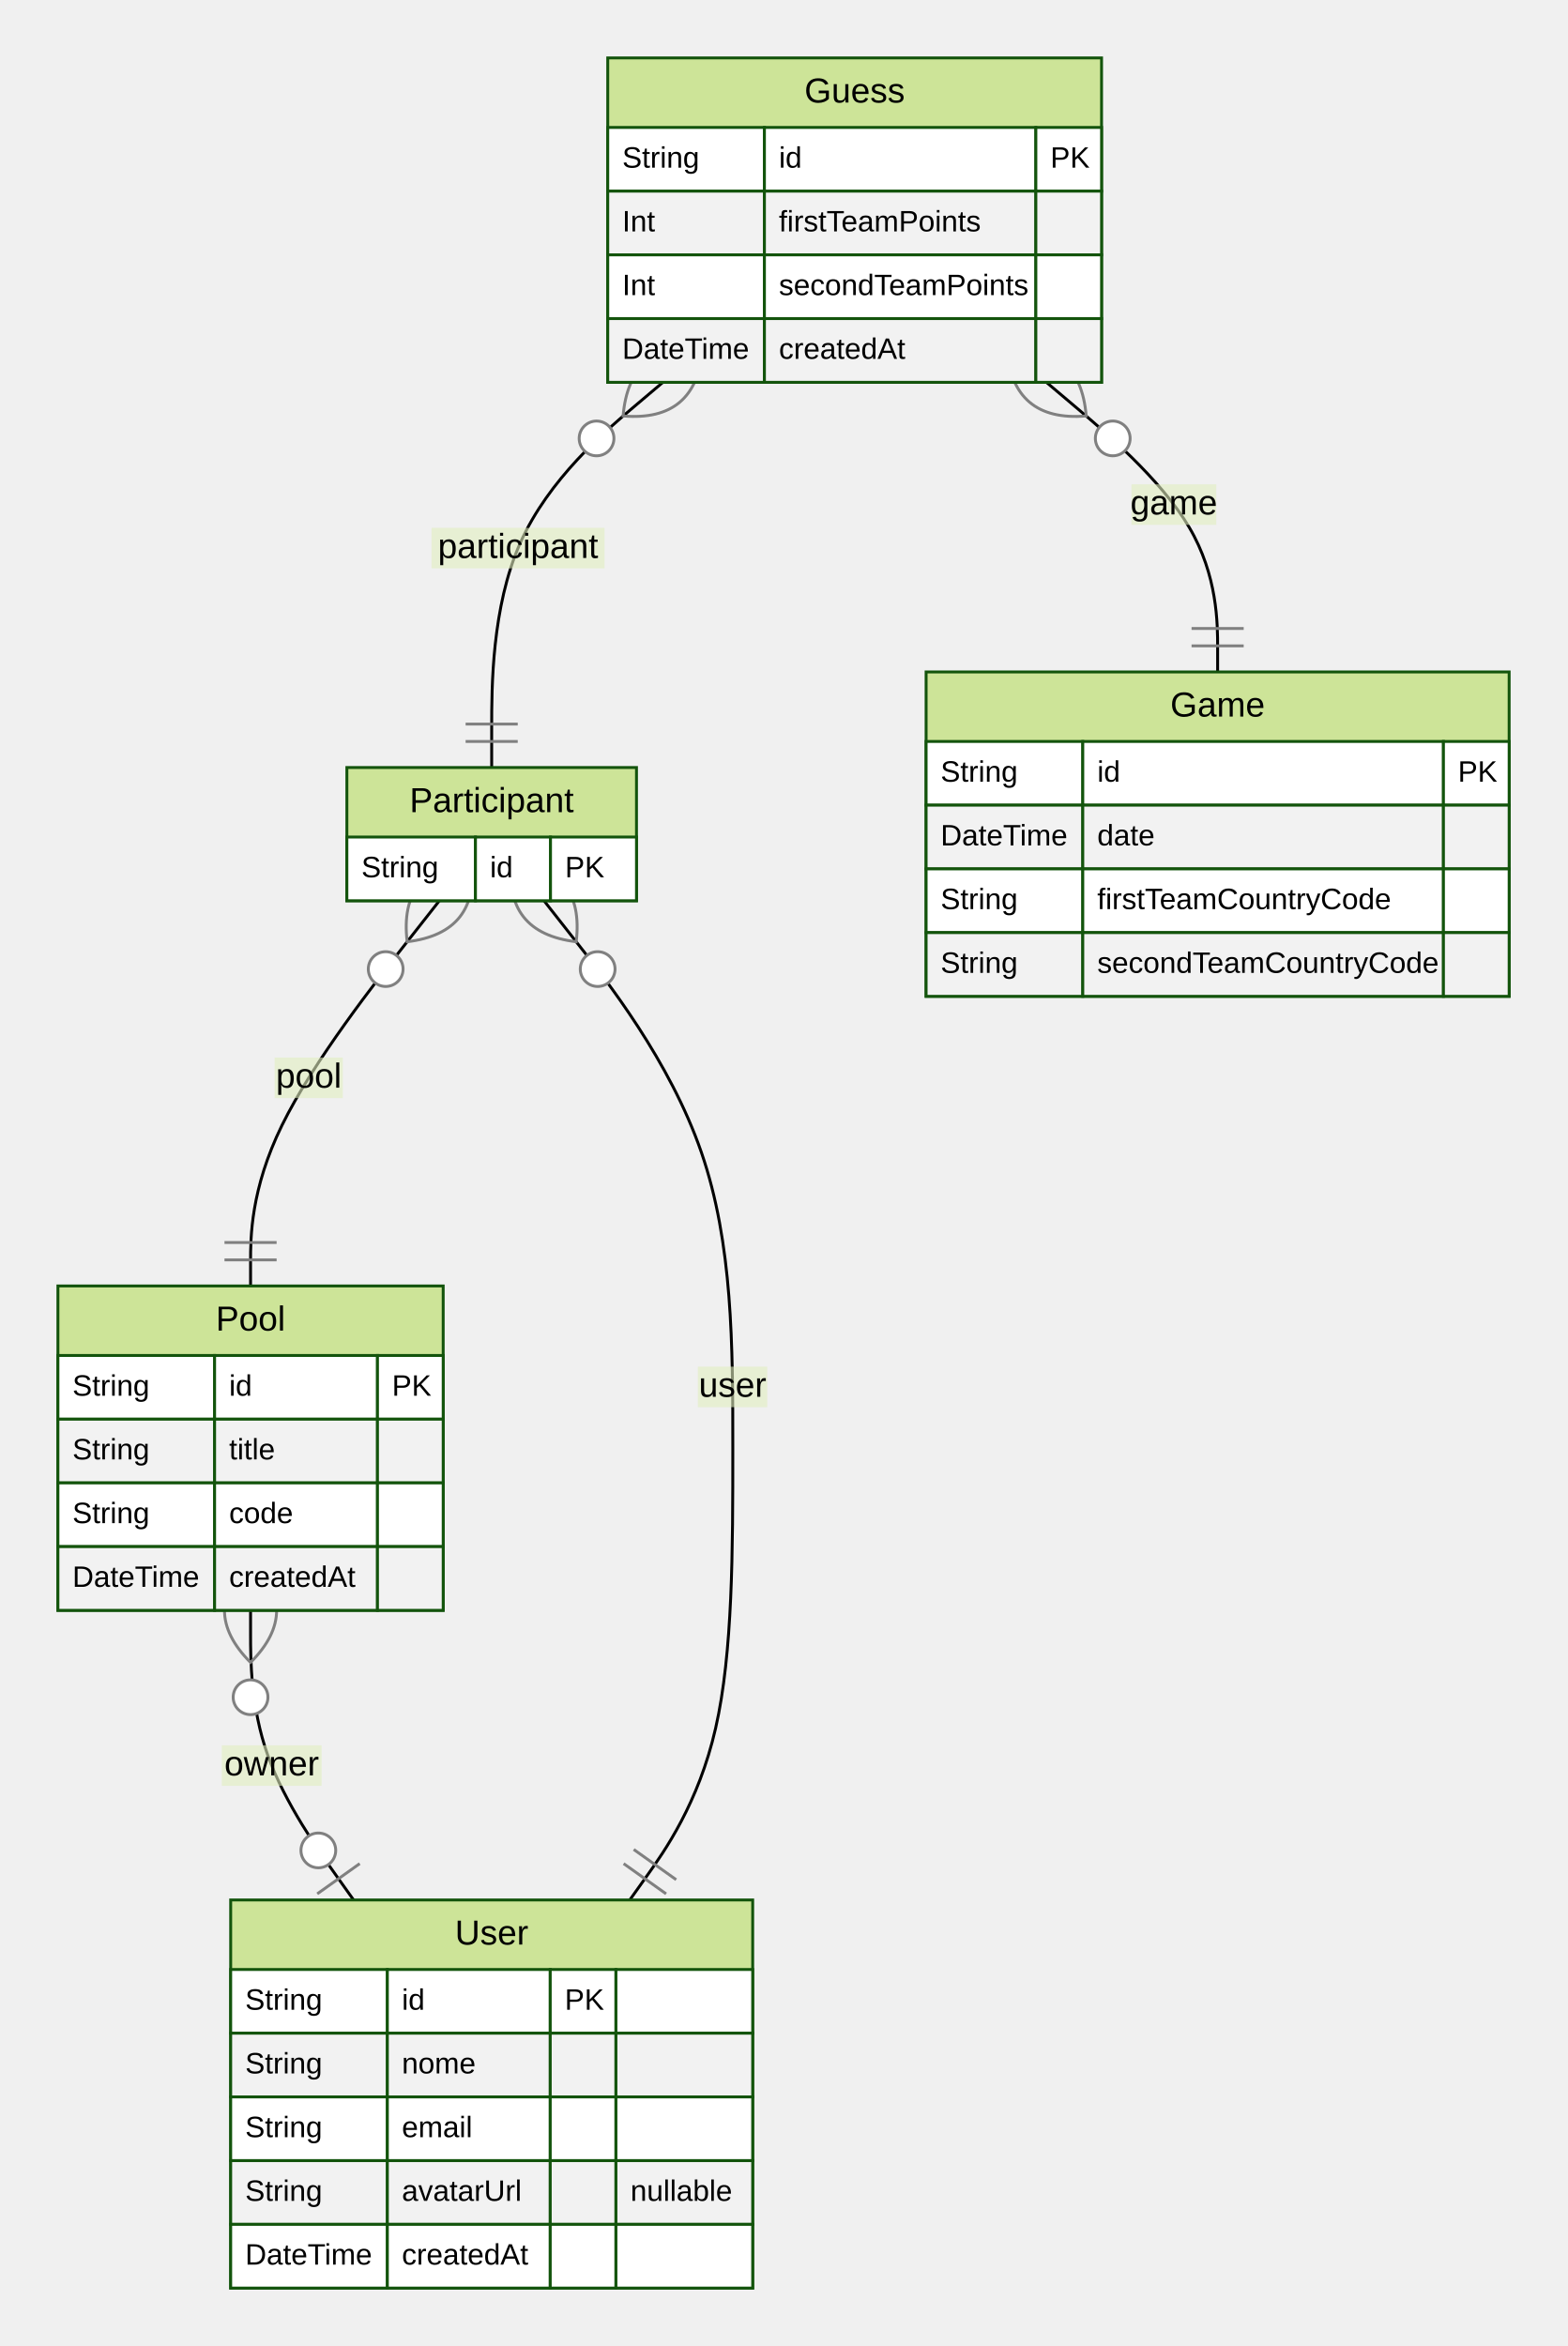
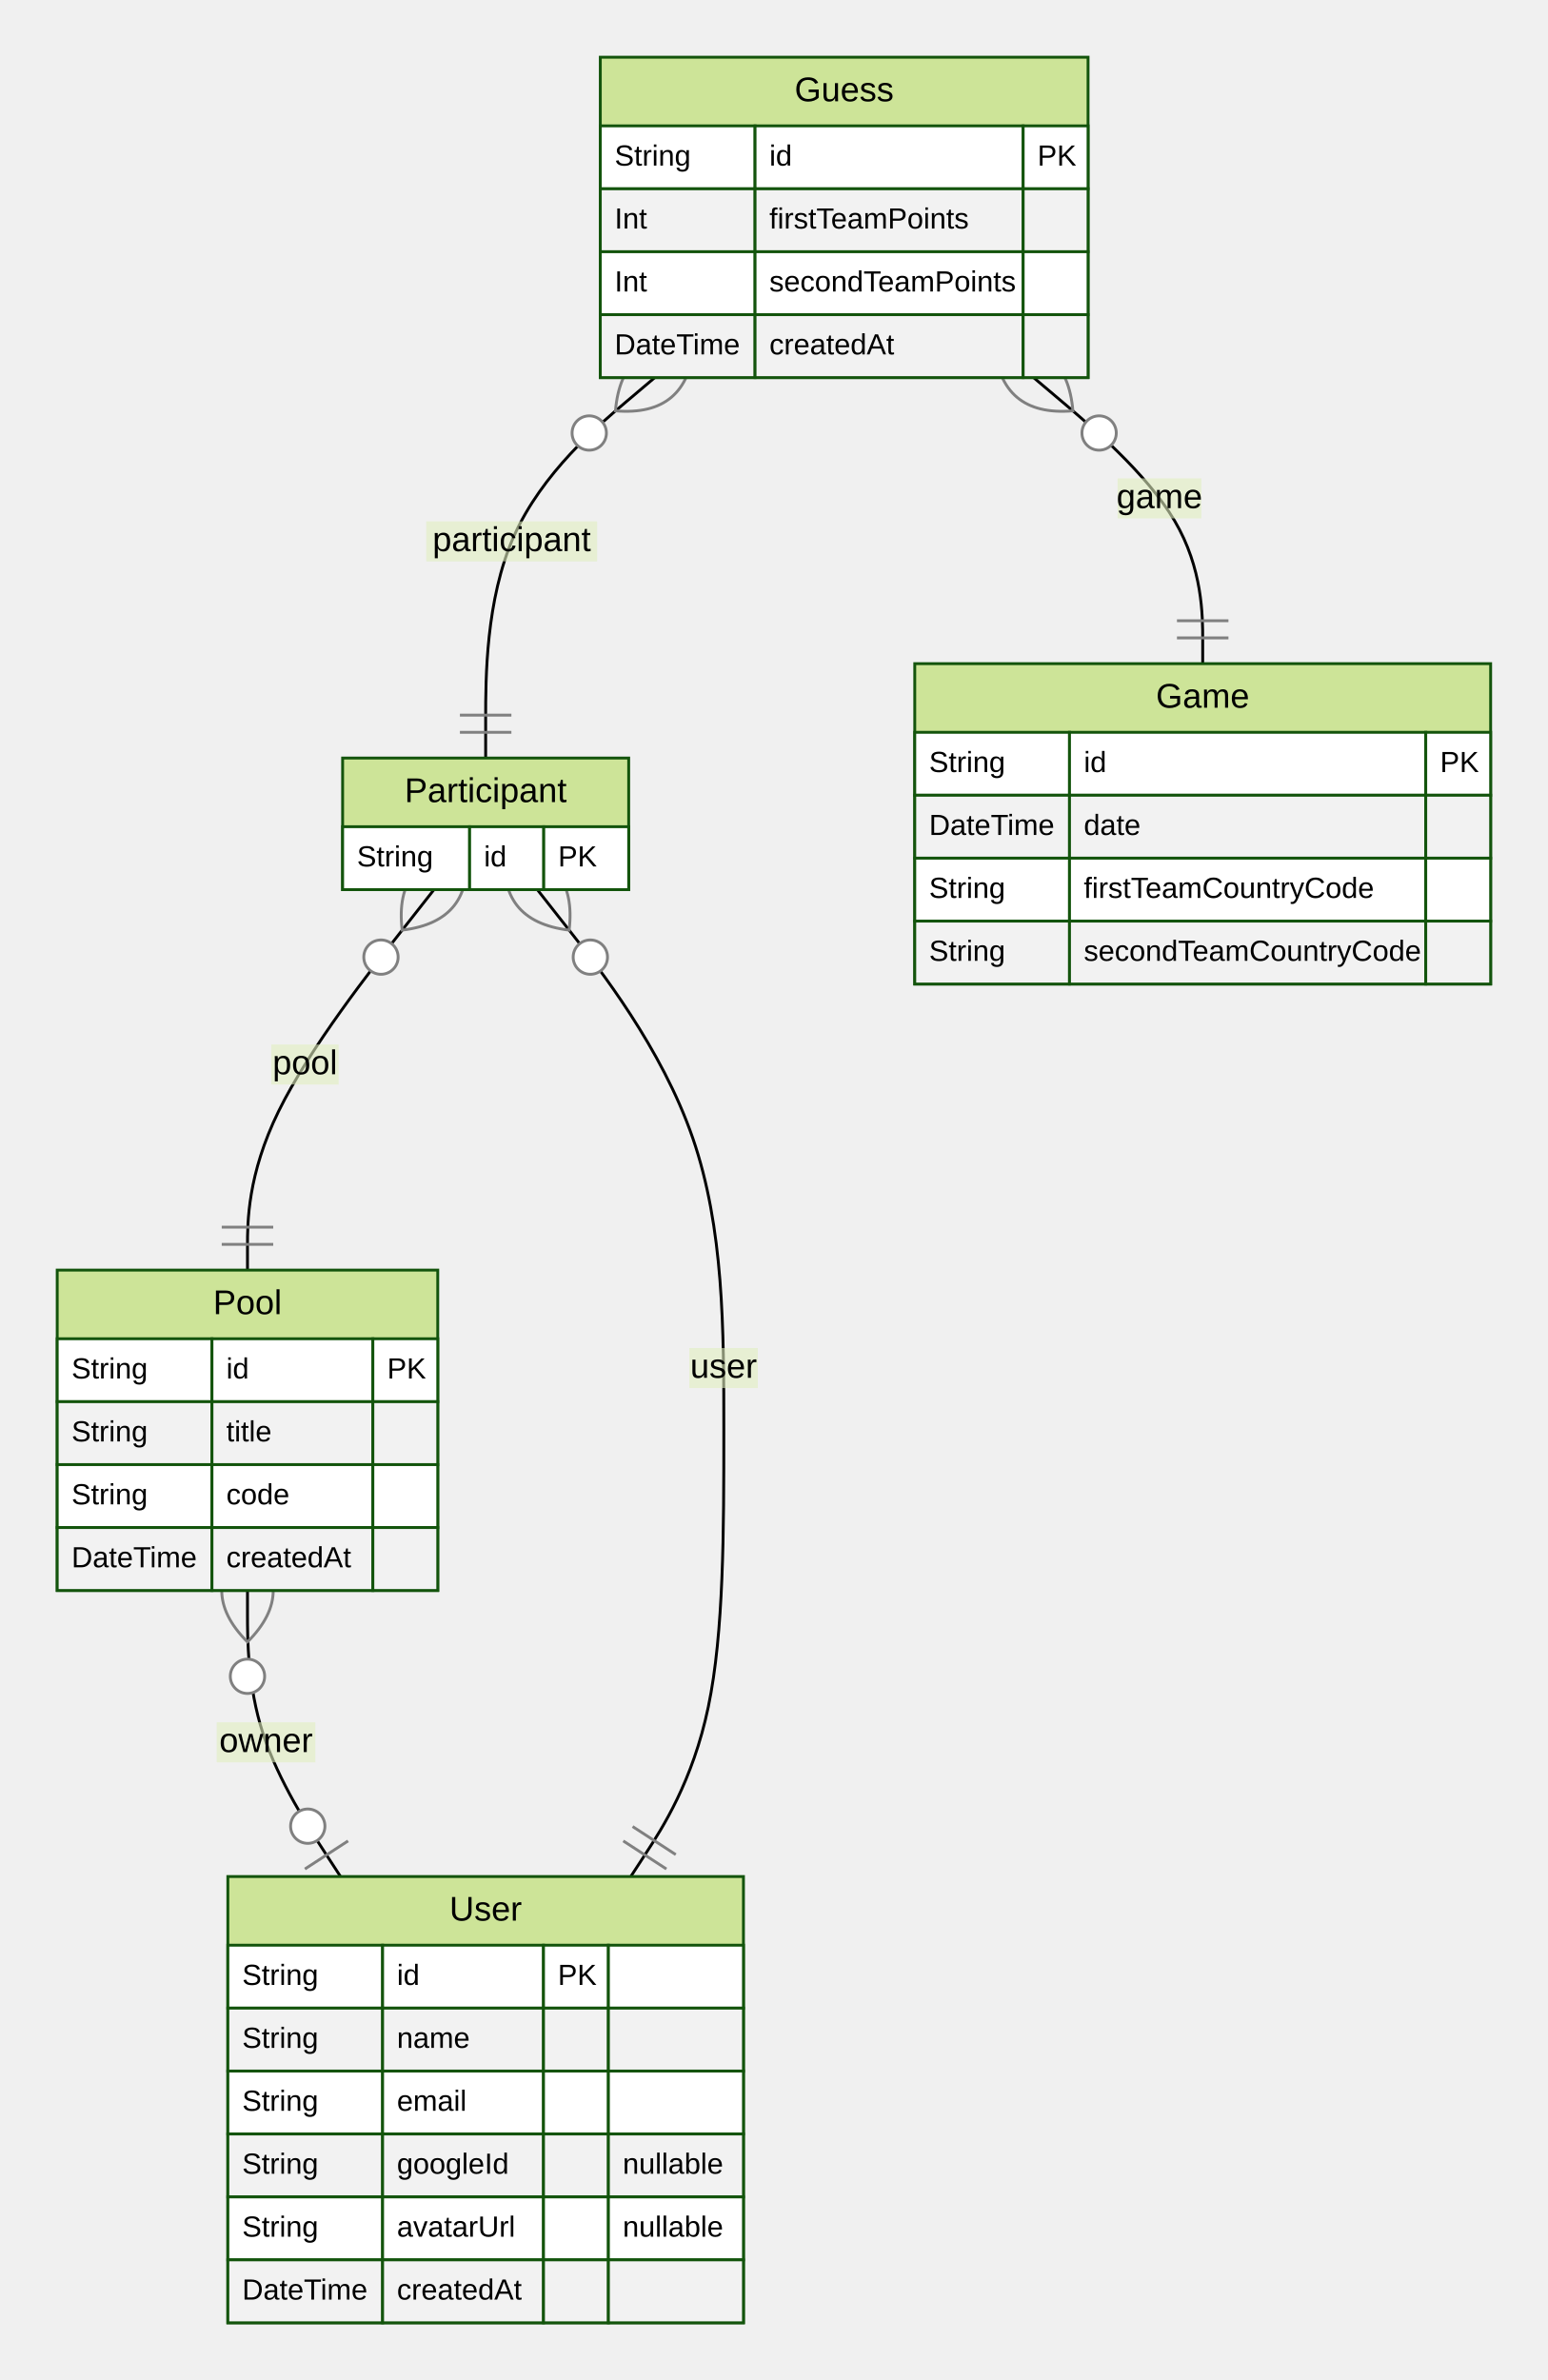
- <svg xmlns="http://www.w3.org/2000/svg" aria-labelledby="chart-title-mermaid-0 chart-desc-mermaid-0" role="img" viewBox="0 0 541.082 810" style="max-width: 541.082px; background-color: white;" width="100%" id="mermaid-0">
+ <svg xmlns="http://www.w3.org/2000/svg" aria-labelledby="chart-title-mermaid-0 chart-desc-mermaid-0" role="img" viewBox="0 0 541.082 832" style="max-width: 541.082px; background-color: white;" width="100%" id="mermaid-0">
  <style>#mermaid-0 {font-family:"trebuchet ms",verdana,arial,sans-serif;font-size:16px;fill:#000000;}#mermaid-0 .error-icon{fill:#552222;}#mermaid-0 .error-text{fill:#552222;stroke:#552222;}#mermaid-0 .edge-thickness-normal{stroke-width:2px;}#mermaid-0 .edge-thickness-thick{stroke-width:3.5px;}#mermaid-0 .edge-pattern-solid{stroke-dasharray:0;}#mermaid-0 .edge-pattern-dashed{stroke-dasharray:3;}#mermaid-0 .edge-pattern-dotted{stroke-dasharray:2;}#mermaid-0 .marker{fill:#000000;stroke:#000000;}#mermaid-0 .marker.cross{stroke:#000000;}#mermaid-0 svg{font-family:"trebuchet ms",verdana,arial,sans-serif;font-size:16px;}#mermaid-0 .entityBox{fill:#cde498;stroke:#13540c;}#mermaid-0 .attributeBoxOdd{fill:#ffffff;stroke:#13540c;}#mermaid-0 .attributeBoxEven{fill:#f2f2f2;stroke:#13540c;}#mermaid-0 .relationshipLabelBox{fill:hsl(78.158, 58.462%, 84.51%);opacity:0.7;background-color:hsl(78.158, 58.462%, 84.51%);}#mermaid-0 .relationshipLabelBox rect{opacity:0.5;}#mermaid-0 .relationshipLine{stroke:#000000;}#mermaid-0 :root{--mermaid-font-family:"trebuchet ms",verdana,arial,sans-serif;}</style>
  <g />
  <defs>
    <marker orient="auto" markerHeight="18" markerWidth="18" refY="9" refX="0" id="ONLY_ONE_START">
      <path d="M9,0 L9,18 M15,0 L15,18" fill="none" stroke="gray" />
    </marker>
  </defs>
  <defs>
    <marker orient="auto" markerHeight="18" markerWidth="18" refY="9" refX="18" id="ONLY_ONE_END">
      <path d="M3,0 L3,18 M9,0 L9,18" fill="none" stroke="gray" />
    </marker>
  </defs>
  <defs>
    <marker orient="auto" markerHeight="18" markerWidth="30" refY="9" refX="0" id="ZERO_OR_ONE_START">
      <circle r="6" cy="9" cx="21" fill="white" stroke="gray" />
      <path d="M9,0 L9,18" fill="none" stroke="gray" />
    </marker>
  </defs>
  <defs>
    <marker orient="auto" markerHeight="18" markerWidth="30" refY="9" refX="30" id="ZERO_OR_ONE_END">
      <circle r="6" cy="9" cx="9" fill="white" stroke="gray" />
      <path d="M21,0 L21,18" fill="none" stroke="gray" />
    </marker>
  </defs>
  <defs>
    <marker orient="auto" markerHeight="36" markerWidth="45" refY="18" refX="18" id="ONE_OR_MORE_START">
      <path d="M0,18 Q 18,0 36,18 Q 18,36 0,18 M42,9 L42,27" fill="none" stroke="gray" />
    </marker>
  </defs>
  <defs>
    <marker orient="auto" markerHeight="36" markerWidth="45" refY="18" refX="27" id="ONE_OR_MORE_END">
      <path d="M3,9 L3,27 M9,18 Q27,0 45,18 Q27,36 9,18" fill="none" stroke="gray" />
    </marker>
  </defs>
  <defs>
    <marker orient="auto" markerHeight="36" markerWidth="57" refY="18" refX="18" id="ZERO_OR_MORE_START">
      <circle r="6" cy="18" cx="48" fill="white" stroke="gray" />
      <path d="M0,18 Q18,0 36,18 Q18,36 0,18" fill="none" stroke="gray" />
    </marker>
  </defs>
  <defs>
    <marker orient="auto" markerHeight="36" markerWidth="57" refY="18" refX="39" id="ZERO_OR_MORE_END">
      <circle r="6" cy="18" cx="9" fill="white" stroke="gray" />
      <path d="M21,18 Q39,0 57,18 Q39,36 21,18" fill="none" stroke="gray" />
    </marker>
  </defs>
-   <path marker-start="url(#ZERO_OR_MORE_START)" marker-end="url(#ZERO_OR_ONE_END)" fill="none" stroke="gray" d="M86.513,556L86.513,564.333C86.513,572.667,86.513,589.333,92.443,606C98.373,622.667,110.233,639.333,116.163,647.667L122.093,656" class="er relationshipLine" />
-   <path marker-start="url(#ZERO_OR_MORE_START)" marker-end="url(#ONLY_ONE_END)" fill="none" stroke="gray" d="M187.835,311L198.7,324.833C209.565,338.667,231.296,366.333,242.161,397.833C253.026,429.333,253.026,464.667,253.026,500C253.026,535.333,253.026,570.667,247.096,596.667C241.167,622.667,229.307,639.333,223.377,647.667L217.447,656" class="er relationshipLine" />
+   <path marker-start="url(#ZERO_OR_MORE_START)" marker-end="url(#ZERO_OR_ONE_END)" fill="none" stroke="gray" d="M86.513,556L86.513,564.333C86.513,572.667,86.513,589.333,91.934,606C97.354,622.667,108.195,639.333,113.615,647.667L119.035,656" class="er relationshipLine" />
+   <path marker-start="url(#ZERO_OR_MORE_START)" marker-end="url(#ONLY_ONE_END)" fill="none" stroke="gray" d="M187.835,311L198.7,324.833C209.565,338.667,231.296,366.333,242.161,397.833C253.026,429.333,253.026,464.667,253.026,500C253.026,535.333,253.026,570.667,247.606,596.667C242.186,622.667,231.345,639.333,225.925,647.667L220.504,656" class="er relationshipLine" />
  <path marker-start="url(#ZERO_OR_MORE_START)" marker-end="url(#ONLY_ONE_END)" fill="none" stroke="gray" d="M151.705,311L140.839,324.833C129.974,338.667,108.244,366.333,97.378,388.5C86.513,410.667,86.513,427.333,86.513,435.667L86.513,444" class="er relationshipLine" />
  <path marker-start="url(#ZERO_OR_MORE_START)" marker-end="url(#ONLY_ONE_END)" fill="none" stroke="gray" d="M228.887,132L219.034,140.333C209.181,148.667,189.476,165.333,179.623,187.5C169.77,209.667,169.77,237.333,169.77,251.167L169.77,265" class="er relationshipLine" />
  <path marker-start="url(#ZERO_OR_MORE_START)" marker-end="url(#ONLY_ONE_END)" fill="none" stroke="gray" d="M361.309,132L371.162,140.333C381.015,148.667,400.72,165.333,410.573,182C420.426,198.667,420.426,215.333,420.426,223.667L420.426,232" class="er relationshipLine" />
  <g transform="translate(20,444 )" id="Pool">
    <rect height="112" width="133.026" y="0" x="0" stroke="gray" fill-opacity="100%" fill="honeydew" class="er entityBox" />
    <text transform="translate(66.51321,12)" style="font-family: &quot;trebuchet ms&quot;, verdana, arial, sans-serif;; font-size: 12px" text-anchor="middle" dominant-baseline="middle" y="0" x="0" id="entity-Pool" class="er entityLabel">Pool</text>
    <rect height="22" width="54.096" y="24" x="0" stroke="gray" fill-opacity="100%" fill="honeydew" class="er attributeBoxOdd" />
    <text transform="translate(5,35)" style="font-family: &quot;trebuchet ms&quot;, verdana, arial, sans-serif;; font-size: 10.2px" text-anchor="left" dominant-baseline="middle" y="0" x="0" id="entity-Pool-attr-1-type" class="er entityLabel">String</text>
    <rect height="22" width="56.243" y="24" x="54.096" stroke="gray" fill-opacity="100%" fill="honeydew" class="er attributeBoxOdd" />
    <text transform="translate(59.09555,35)" style="font-family: &quot;trebuchet ms&quot;, verdana, arial, sans-serif;; font-size: 10.2px" text-anchor="left" dominant-baseline="middle" y="0" x="0" id="entity-Pool-attr-1-name" class="er entityLabel">id</text>
    <rect height="22" width="22.688" y="24" x="110.339" stroke="gray" fill-opacity="100%" fill="honeydew" class="er attributeBoxOdd" />
    <text transform="translate(115.3387,35)" style="font-family: &quot;trebuchet ms&quot;, verdana, arial, sans-serif;; font-size: 10.2px" text-anchor="left" dominant-baseline="middle" y="0" x="0" id="entity-Pool-attr-1-key" class="er entityLabel">PK</text>
    <rect height="22" width="54.096" y="46" x="0" stroke="gray" fill-opacity="100%" fill="honeydew" class="er attributeBoxEven" />
    <text transform="translate(5,57)" style="font-family: &quot;trebuchet ms&quot;, verdana, arial, sans-serif;; font-size: 10.2px" text-anchor="left" dominant-baseline="middle" y="0" x="0" id="entity-Pool-attr-2-type" class="er entityLabel">String</text>
    <rect height="22" width="56.243" y="46" x="54.096" stroke="gray" fill-opacity="100%" fill="honeydew" class="er attributeBoxEven" />
    <text transform="translate(59.09555,57)" style="font-family: &quot;trebuchet ms&quot;, verdana, arial, sans-serif;; font-size: 10.2px" text-anchor="left" dominant-baseline="middle" y="0" x="0" id="entity-Pool-attr-2-name" class="er entityLabel">title</text>
    <rect height="22" width="22.688" y="46" x="110.339" stroke="gray" fill-opacity="100%" fill="honeydew" class="er attributeBoxEven" />
    <text transform="translate(115.3387,57)" style="font-family: &quot;trebuchet ms&quot;, verdana, arial, sans-serif;; font-size: 10.2px" text-anchor="left" dominant-baseline="middle" y="0" x="0" id="entity-Pool-attr-2-key" class="er entityLabel" />
    <rect height="22" width="54.096" y="68" x="0" stroke="gray" fill-opacity="100%" fill="honeydew" class="er attributeBoxOdd" />
    <text transform="translate(5,79)" style="font-family: &quot;trebuchet ms&quot;, verdana, arial, sans-serif;; font-size: 10.2px" text-anchor="left" dominant-baseline="middle" y="0" x="0" id="entity-Pool-attr-3-type" class="er entityLabel">String</text>
    <rect height="22" width="56.243" y="68" x="54.096" stroke="gray" fill-opacity="100%" fill="honeydew" class="er attributeBoxOdd" />
    <text transform="translate(59.09555,79)" style="font-family: &quot;trebuchet ms&quot;, verdana, arial, sans-serif;; font-size: 10.2px" text-anchor="left" dominant-baseline="middle" y="0" x="0" id="entity-Pool-attr-3-name" class="er entityLabel">code</text>
    <rect height="22" width="22.688" y="68" x="110.339" stroke="gray" fill-opacity="100%" fill="honeydew" class="er attributeBoxOdd" />
    <text transform="translate(115.3387,79)" style="font-family: &quot;trebuchet ms&quot;, verdana, arial, sans-serif;; font-size: 10.2px" text-anchor="left" dominant-baseline="middle" y="0" x="0" id="entity-Pool-attr-3-key" class="er entityLabel" />
    <rect height="22" width="54.096" y="90" x="0" stroke="gray" fill-opacity="100%" fill="honeydew" class="er attributeBoxEven" />
    <text transform="translate(5,101)" style="font-family: &quot;trebuchet ms&quot;, verdana, arial, sans-serif;; font-size: 10.2px" text-anchor="left" dominant-baseline="middle" y="0" x="0" id="entity-Pool-attr-4-type" class="er entityLabel">DateTime</text>
    <rect height="22" width="56.243" y="90" x="54.096" stroke="gray" fill-opacity="100%" fill="honeydew" class="er attributeBoxEven" />
    <text transform="translate(59.09555,101)" style="font-family: &quot;trebuchet ms&quot;, verdana, arial, sans-serif;; font-size: 10.2px" text-anchor="left" dominant-baseline="middle" y="0" x="0" id="entity-Pool-attr-4-name" class="er entityLabel">createdAt</text>
    <rect height="22" width="22.688" y="90" x="110.339" stroke="gray" fill-opacity="100%" fill="honeydew" class="er attributeBoxEven" />
    <text transform="translate(115.3387,101)" style="font-family: &quot;trebuchet ms&quot;, verdana, arial, sans-serif;; font-size: 10.2px" text-anchor="left" dominant-baseline="middle" y="0" x="0" id="entity-Pool-attr-4-key" class="er entityLabel" />
  </g>
  <g transform="translate(119.7698,265 )" id="Participant">
    <rect height="46" width="100" y="0" x="0" stroke="gray" fill-opacity="100%" fill="honeydew" class="er entityBox" />
    <text transform="translate(50,12)" style="font-family: &quot;trebuchet ms&quot;, verdana, arial, sans-serif;; font-size: 12px" text-anchor="middle" dominant-baseline="middle" y="0" x="0" id="entity-Participant" class="er entityLabel">Participant</text>
    <rect height="22" width="44.399" y="24" x="0" stroke="gray" fill-opacity="100%" fill="honeydew" class="er attributeBoxOdd" />
    <text transform="translate(5,35)" style="font-family: &quot;trebuchet ms&quot;, verdana, arial, sans-serif;; font-size: 10.2px" text-anchor="left" dominant-baseline="middle" y="0" x="0" id="entity-Participant-attr-1-type" class="er entityLabel">String</text>
    <rect height="22" width="25.911" y="24" x="44.399" stroke="gray" fill-opacity="100%" fill="honeydew" class="er attributeBoxOdd" />
    <text transform="translate(49.39862,35)" style="font-family: &quot;trebuchet ms&quot;, verdana, arial, sans-serif;; font-size: 10.2px" text-anchor="left" dominant-baseline="middle" y="0" x="0" id="entity-Participant-attr-1-name" class="er entityLabel">id</text>
    <rect height="22" width="29.69" y="24" x="70.31" stroke="gray" fill-opacity="100%" fill="honeydew" class="er attributeBoxOdd" />
    <text transform="translate(75.30976,35)" style="font-family: &quot;trebuchet ms&quot;, verdana, arial, sans-serif;; font-size: 10.2px" text-anchor="left" dominant-baseline="middle" y="0" x="0" id="entity-Participant-attr-1-key" class="er entityLabel">PK</text>
  </g>
  <g transform="translate(79.65034,656 )" id="User">
-     <rect height="134" width="180.239" y="0" x="0" stroke="gray" fill-opacity="100%" fill="honeydew" class="er entityBox" />
+     <rect height="156" width="180.239" y="0" x="0" stroke="gray" fill-opacity="100%" fill="honeydew" class="er entityBox" />
    <text transform="translate(90.11948,12)" style="font-family: &quot;trebuchet ms&quot;, verdana, arial, sans-serif;; font-size: 12px" text-anchor="middle" dominant-baseline="middle" y="0" x="0" id="entity-User" class="er entityLabel">User</text>
    <rect height="22" width="54.096" y="24" x="0" stroke="gray" fill-opacity="100%" fill="honeydew" class="er attributeBoxOdd" />
    <text transform="translate(5,35)" style="font-family: &quot;trebuchet ms&quot;, verdana, arial, sans-serif;; font-size: 10.2px" text-anchor="left" dominant-baseline="middle" y="0" x="0" id="entity-User-attr-1-type" class="er entityLabel">String</text>
    <rect height="22" width="56.243" y="24" x="54.096" stroke="gray" fill-opacity="100%" fill="honeydew" class="er attributeBoxOdd" />
    <text transform="translate(59.09555,35)" style="font-family: &quot;trebuchet ms&quot;, verdana, arial, sans-serif;; font-size: 10.2px" text-anchor="left" dominant-baseline="middle" y="0" x="0" id="entity-User-attr-1-name" class="er entityLabel">id</text>
    <rect height="22" width="22.688" y="24" x="110.339" stroke="gray" fill-opacity="100%" fill="honeydew" class="er attributeBoxOdd" />
    <text transform="translate(115.3387,35)" style="font-family: &quot;trebuchet ms&quot;, verdana, arial, sans-serif;; font-size: 10.2px" text-anchor="left" dominant-baseline="middle" y="0" x="0" id="entity-User-attr-1-key" class="er entityLabel">PK</text>
    <rect height="22" width="47.213" y="24" x="133.026" stroke="gray" fill-opacity="100%" fill="honeydew" class="er attributeBoxOdd" />
    <text transform="translate(138.0264,35)" style="font-family: &quot;trebuchet ms&quot;, verdana, arial, sans-serif;; font-size: 10.2px" text-anchor="left" dominant-baseline="middle" y="0" x="0" id="entity-User-attr-1-comment" class="er entityLabel" />
    <rect height="22" width="54.096" y="46" x="0" stroke="gray" fill-opacity="100%" fill="honeydew" class="er attributeBoxEven" />
    <text transform="translate(5,57)" style="font-family: &quot;trebuchet ms&quot;, verdana, arial, sans-serif;; font-size: 10.2px" text-anchor="left" dominant-baseline="middle" y="0" x="0" id="entity-User-attr-2-type" class="er entityLabel">String</text>
    <rect height="22" width="56.243" y="46" x="54.096" stroke="gray" fill-opacity="100%" fill="honeydew" class="er attributeBoxEven" />
-     <text transform="translate(59.09555,57)" style="font-family: &quot;trebuchet ms&quot;, verdana, arial, sans-serif;; font-size: 10.2px" text-anchor="left" dominant-baseline="middle" y="0" x="0" id="entity-User-attr-2-name" class="er entityLabel">nome</text>
+     <text transform="translate(59.09555,57)" style="font-family: &quot;trebuchet ms&quot;, verdana, arial, sans-serif;; font-size: 10.2px" text-anchor="left" dominant-baseline="middle" y="0" x="0" id="entity-User-attr-2-name" class="er entityLabel">name</text>
    <rect height="22" width="22.688" y="46" x="110.339" stroke="gray" fill-opacity="100%" fill="honeydew" class="er attributeBoxEven" />
    <text transform="translate(115.3387,57)" style="font-family: &quot;trebuchet ms&quot;, verdana, arial, sans-serif;; font-size: 10.2px" text-anchor="left" dominant-baseline="middle" y="0" x="0" id="entity-User-attr-2-key" class="er entityLabel" />
    <rect height="22" width="47.213" y="46" x="133.026" stroke="gray" fill-opacity="100%" fill="honeydew" class="er attributeBoxEven" />
    <text transform="translate(138.0264,57)" style="font-family: &quot;trebuchet ms&quot;, verdana, arial, sans-serif;; font-size: 10.2px" text-anchor="left" dominant-baseline="middle" y="0" x="0" id="entity-User-attr-2-comment" class="er entityLabel" />
    <rect height="22" width="54.096" y="68" x="0" stroke="gray" fill-opacity="100%" fill="honeydew" class="er attributeBoxOdd" />
    <text transform="translate(5,79)" style="font-family: &quot;trebuchet ms&quot;, verdana, arial, sans-serif;; font-size: 10.2px" text-anchor="left" dominant-baseline="middle" y="0" x="0" id="entity-User-attr-3-type" class="er entityLabel">String</text>
    <rect height="22" width="56.243" y="68" x="54.096" stroke="gray" fill-opacity="100%" fill="honeydew" class="er attributeBoxOdd" />
    <text transform="translate(59.09555,79)" style="font-family: &quot;trebuchet ms&quot;, verdana, arial, sans-serif;; font-size: 10.2px" text-anchor="left" dominant-baseline="middle" y="0" x="0" id="entity-User-attr-3-name" class="er entityLabel">email</text>
    <rect height="22" width="22.688" y="68" x="110.339" stroke="gray" fill-opacity="100%" fill="honeydew" class="er attributeBoxOdd" />
    <text transform="translate(115.3387,79)" style="font-family: &quot;trebuchet ms&quot;, verdana, arial, sans-serif;; font-size: 10.2px" text-anchor="left" dominant-baseline="middle" y="0" x="0" id="entity-User-attr-3-key" class="er entityLabel" />
    <rect height="22" width="47.213" y="68" x="133.026" stroke="gray" fill-opacity="100%" fill="honeydew" class="er attributeBoxOdd" />
    <text transform="translate(138.0264,79)" style="font-family: &quot;trebuchet ms&quot;, verdana, arial, sans-serif;; font-size: 10.2px" text-anchor="left" dominant-baseline="middle" y="0" x="0" id="entity-User-attr-3-comment" class="er entityLabel" />
    <rect height="22" width="54.096" y="90" x="0" stroke="gray" fill-opacity="100%" fill="honeydew" class="er attributeBoxEven" />
    <text transform="translate(5,101)" style="font-family: &quot;trebuchet ms&quot;, verdana, arial, sans-serif;; font-size: 10.2px" text-anchor="left" dominant-baseline="middle" y="0" x="0" id="entity-User-attr-4-type" class="er entityLabel">String</text>
    <rect height="22" width="56.243" y="90" x="54.096" stroke="gray" fill-opacity="100%" fill="honeydew" class="er attributeBoxEven" />
-     <text transform="translate(59.09555,101)" style="font-family: &quot;trebuchet ms&quot;, verdana, arial, sans-serif;; font-size: 10.2px" text-anchor="left" dominant-baseline="middle" y="0" x="0" id="entity-User-attr-4-name" class="er entityLabel">avatarUrl</text>
+     <text transform="translate(59.09555,101)" style="font-family: &quot;trebuchet ms&quot;, verdana, arial, sans-serif;; font-size: 10.2px" text-anchor="left" dominant-baseline="middle" y="0" x="0" id="entity-User-attr-4-name" class="er entityLabel">googleId</text>
    <rect height="22" width="22.688" y="90" x="110.339" stroke="gray" fill-opacity="100%" fill="honeydew" class="er attributeBoxEven" />
    <text transform="translate(115.3387,101)" style="font-family: &quot;trebuchet ms&quot;, verdana, arial, sans-serif;; font-size: 10.2px" text-anchor="left" dominant-baseline="middle" y="0" x="0" id="entity-User-attr-4-key" class="er entityLabel" />
    <rect height="22" width="47.213" y="90" x="133.026" stroke="gray" fill-opacity="100%" fill="honeydew" class="er attributeBoxEven" />
    <text transform="translate(138.0264,101)" style="font-family: &quot;trebuchet ms&quot;, verdana, arial, sans-serif;; font-size: 10.2px" text-anchor="left" dominant-baseline="middle" y="0" x="0" id="entity-User-attr-4-comment" class="er entityLabel">nullable</text>
    <rect height="22" width="54.096" y="112" x="0" stroke="gray" fill-opacity="100%" fill="honeydew" class="er attributeBoxOdd" />
-     <text transform="translate(5,123)" style="font-family: &quot;trebuchet ms&quot;, verdana, arial, sans-serif;; font-size: 10.2px" text-anchor="left" dominant-baseline="middle" y="0" x="0" id="entity-User-attr-5-type" class="er entityLabel">DateTime</text>
+     <text transform="translate(5,123)" style="font-family: &quot;trebuchet ms&quot;, verdana, arial, sans-serif;; font-size: 10.2px" text-anchor="left" dominant-baseline="middle" y="0" x="0" id="entity-User-attr-5-type" class="er entityLabel">String</text>
    <rect height="22" width="56.243" y="112" x="54.096" stroke="gray" fill-opacity="100%" fill="honeydew" class="er attributeBoxOdd" />
-     <text transform="translate(59.09555,123)" style="font-family: &quot;trebuchet ms&quot;, verdana, arial, sans-serif;; font-size: 10.2px" text-anchor="left" dominant-baseline="middle" y="0" x="0" id="entity-User-attr-5-name" class="er entityLabel">createdAt</text>
+     <text transform="translate(59.09555,123)" style="font-family: &quot;trebuchet ms&quot;, verdana, arial, sans-serif;; font-size: 10.2px" text-anchor="left" dominant-baseline="middle" y="0" x="0" id="entity-User-attr-5-name" class="er entityLabel">avatarUrl</text>
    <rect height="22" width="22.688" y="112" x="110.339" stroke="gray" fill-opacity="100%" fill="honeydew" class="er attributeBoxOdd" />
    <text transform="translate(115.3387,123)" style="font-family: &quot;trebuchet ms&quot;, verdana, arial, sans-serif;; font-size: 10.2px" text-anchor="left" dominant-baseline="middle" y="0" x="0" id="entity-User-attr-5-key" class="er entityLabel" />
    <rect height="22" width="47.213" y="112" x="133.026" stroke="gray" fill-opacity="100%" fill="honeydew" class="er attributeBoxOdd" />
-     <text transform="translate(138.0264,123)" style="font-family: &quot;trebuchet ms&quot;, verdana, arial, sans-serif;; font-size: 10.2px" text-anchor="left" dominant-baseline="middle" y="0" x="0" id="entity-User-attr-5-comment" class="er entityLabel" />
+     <text transform="translate(138.0264,123)" style="font-family: &quot;trebuchet ms&quot;, verdana, arial, sans-serif;; font-size: 10.2px" text-anchor="left" dominant-baseline="middle" y="0" x="0" id="entity-User-attr-5-comment" class="er entityLabel">nullable</text>
+     <rect height="22" width="54.096" y="134" x="0" stroke="gray" fill-opacity="100%" fill="honeydew" class="er attributeBoxEven" />
+     <text transform="translate(5,145)" style="font-family: &quot;trebuchet ms&quot;, verdana, arial, sans-serif;; font-size: 10.2px" text-anchor="left" dominant-baseline="middle" y="0" x="0" id="entity-User-attr-6-type" class="er entityLabel">DateTime</text>
+     <rect height="22" width="56.243" y="134" x="54.096" stroke="gray" fill-opacity="100%" fill="honeydew" class="er attributeBoxEven" />
+     <text transform="translate(59.09555,145)" style="font-family: &quot;trebuchet ms&quot;, verdana, arial, sans-serif;; font-size: 10.2px" text-anchor="left" dominant-baseline="middle" y="0" x="0" id="entity-User-attr-6-name" class="er entityLabel">createdAt</text>
+     <rect height="22" width="22.688" y="134" x="110.339" stroke="gray" fill-opacity="100%" fill="honeydew" class="er attributeBoxEven" />
+     <text transform="translate(115.3387,145)" style="font-family: &quot;trebuchet ms&quot;, verdana, arial, sans-serif;; font-size: 10.2px" text-anchor="left" dominant-baseline="middle" y="0" x="0" id="entity-User-attr-6-key" class="er entityLabel" />
+     <rect height="22" width="47.213" y="134" x="133.026" stroke="gray" fill-opacity="100%" fill="honeydew" class="er attributeBoxEven" />
+     <text transform="translate(138.0264,145)" style="font-family: &quot;trebuchet ms&quot;, verdana, arial, sans-serif;; font-size: 10.2px" text-anchor="left" dominant-baseline="middle" y="0" x="0" id="entity-User-attr-6-comment" class="er entityLabel" />
  </g>
  <g transform="translate(319.7698,232 )" id="Game">
    <rect height="112" width="201.312" y="0" x="0" stroke="gray" fill-opacity="100%" fill="honeydew" class="er entityBox" />
    <text transform="translate(100.6562,12)" style="font-family: &quot;trebuchet ms&quot;, verdana, arial, sans-serif;; font-size: 12px" text-anchor="middle" dominant-baseline="middle" y="0" x="0" id="entity-Game" class="er entityLabel">Game</text>
    <rect height="22" width="54.096" y="24" x="0" stroke="gray" fill-opacity="100%" fill="honeydew" class="er attributeBoxOdd" />
    <text transform="translate(5,35)" style="font-family: &quot;trebuchet ms&quot;, verdana, arial, sans-serif;; font-size: 10.2px" text-anchor="left" dominant-baseline="middle" y="0" x="0" id="entity-Game-attr-1-type" class="er entityLabel">String</text>
    <rect height="22" width="124.529" y="24" x="54.096" stroke="gray" fill-opacity="100%" fill="honeydew" class="er attributeBoxOdd" />
    <text transform="translate(59.09555,35)" style="font-family: &quot;trebuchet ms&quot;, verdana, arial, sans-serif;; font-size: 10.2px" text-anchor="left" dominant-baseline="middle" y="0" x="0" id="entity-Game-attr-1-name" class="er entityLabel">id</text>
    <rect height="22" width="22.688" y="24" x="178.625" stroke="gray" fill-opacity="100%" fill="honeydew" class="er attributeBoxOdd" />
    <text transform="translate(183.6248,35)" style="font-family: &quot;trebuchet ms&quot;, verdana, arial, sans-serif;; font-size: 10.2px" text-anchor="left" dominant-baseline="middle" y="0" x="0" id="entity-Game-attr-1-key" class="er entityLabel">PK</text>
    <rect height="22" width="54.096" y="46" x="0" stroke="gray" fill-opacity="100%" fill="honeydew" class="er attributeBoxEven" />
    <text transform="translate(5,57)" style="font-family: &quot;trebuchet ms&quot;, verdana, arial, sans-serif;; font-size: 10.2px" text-anchor="left" dominant-baseline="middle" y="0" x="0" id="entity-Game-attr-2-type" class="er entityLabel">DateTime</text>
    <rect height="22" width="124.529" y="46" x="54.096" stroke="gray" fill-opacity="100%" fill="honeydew" class="er attributeBoxEven" />
    <text transform="translate(59.09555,57)" style="font-family: &quot;trebuchet ms&quot;, verdana, arial, sans-serif;; font-size: 10.2px" text-anchor="left" dominant-baseline="middle" y="0" x="0" id="entity-Game-attr-2-name" class="er entityLabel">date</text>
    <rect height="22" width="22.688" y="46" x="178.625" stroke="gray" fill-opacity="100%" fill="honeydew" class="er attributeBoxEven" />
    <text transform="translate(183.6248,57)" style="font-family: &quot;trebuchet ms&quot;, verdana, arial, sans-serif;; font-size: 10.2px" text-anchor="left" dominant-baseline="middle" y="0" x="0" id="entity-Game-attr-2-key" class="er entityLabel" />
    <rect height="22" width="54.096" y="68" x="0" stroke="gray" fill-opacity="100%" fill="honeydew" class="er attributeBoxOdd" />
    <text transform="translate(5,79)" style="font-family: &quot;trebuchet ms&quot;, verdana, arial, sans-serif;; font-size: 10.2px" text-anchor="left" dominant-baseline="middle" y="0" x="0" id="entity-Game-attr-3-type" class="er entityLabel">String</text>
    <rect height="22" width="124.529" y="68" x="54.096" stroke="gray" fill-opacity="100%" fill="honeydew" class="er attributeBoxOdd" />
    <text transform="translate(59.09555,79)" style="font-family: &quot;trebuchet ms&quot;, verdana, arial, sans-serif;; font-size: 10.2px" text-anchor="left" dominant-baseline="middle" y="0" x="0" id="entity-Game-attr-3-name" class="er entityLabel">firstTeamCountryCode</text>
    <rect height="22" width="22.688" y="68" x="178.625" stroke="gray" fill-opacity="100%" fill="honeydew" class="er attributeBoxOdd" />
    <text transform="translate(183.6248,79)" style="font-family: &quot;trebuchet ms&quot;, verdana, arial, sans-serif;; font-size: 10.2px" text-anchor="left" dominant-baseline="middle" y="0" x="0" id="entity-Game-attr-3-key" class="er entityLabel" />
    <rect height="22" width="54.096" y="90" x="0" stroke="gray" fill-opacity="100%" fill="honeydew" class="er attributeBoxEven" />
    <text transform="translate(5,101)" style="font-family: &quot;trebuchet ms&quot;, verdana, arial, sans-serif;; font-size: 10.2px" text-anchor="left" dominant-baseline="middle" y="0" x="0" id="entity-Game-attr-4-type" class="er entityLabel">String</text>
    <rect height="22" width="124.529" y="90" x="54.096" stroke="gray" fill-opacity="100%" fill="honeydew" class="er attributeBoxEven" />
    <text transform="translate(59.09555,101)" style="font-family: &quot;trebuchet ms&quot;, verdana, arial, sans-serif;; font-size: 10.2px" text-anchor="left" dominant-baseline="middle" y="0" x="0" id="entity-Game-attr-4-name" class="er entityLabel">secondTeamCountryCode</text>
    <rect height="22" width="22.688" y="90" x="178.625" stroke="gray" fill-opacity="100%" fill="honeydew" class="er attributeBoxEven" />
    <text transform="translate(183.6248,101)" style="font-family: &quot;trebuchet ms&quot;, verdana, arial, sans-serif;; font-size: 10.2px" text-anchor="left" dominant-baseline="middle" y="0" x="0" id="entity-Game-attr-4-key" class="er entityLabel" />
  </g>
  <g transform="translate(209.8457,20 )" id="Guess">
    <rect height="112" width="170.504" y="0" x="0" stroke="gray" fill-opacity="100%" fill="honeydew" class="er entityBox" />
    <text transform="translate(85.2522,12)" style="font-family: &quot;trebuchet ms&quot;, verdana, arial, sans-serif;; font-size: 12px" text-anchor="middle" dominant-baseline="middle" y="0" x="0" id="entity-Guess" class="er entityLabel">Guess</text>
    <rect height="22" width="54.096" y="24" x="0" stroke="gray" fill-opacity="100%" fill="honeydew" class="er attributeBoxOdd" />
    <text transform="translate(5,35)" style="font-family: &quot;trebuchet ms&quot;, verdana, arial, sans-serif;; font-size: 10.2px" text-anchor="left" dominant-baseline="middle" y="0" x="0" id="entity-Guess-attr-1-type" class="er entityLabel">String</text>
    <rect height="22" width="93.721" y="24" x="54.096" stroke="gray" fill-opacity="100%" fill="honeydew" class="er attributeBoxOdd" />
    <text transform="translate(59.09555,35)" style="font-family: &quot;trebuchet ms&quot;, verdana, arial, sans-serif;; font-size: 10.2px" text-anchor="left" dominant-baseline="middle" y="0" x="0" id="entity-Guess-attr-1-name" class="er entityLabel">id</text>
    <rect height="22" width="22.688" y="24" x="147.817" stroke="gray" fill-opacity="100%" fill="honeydew" class="er attributeBoxOdd" />
    <text transform="translate(152.8167,35)" style="font-family: &quot;trebuchet ms&quot;, verdana, arial, sans-serif;; font-size: 10.2px" text-anchor="left" dominant-baseline="middle" y="0" x="0" id="entity-Guess-attr-1-key" class="er entityLabel">PK</text>
    <rect height="22" width="54.096" y="46" x="0" stroke="gray" fill-opacity="100%" fill="honeydew" class="er attributeBoxEven" />
    <text transform="translate(5,57)" style="font-family: &quot;trebuchet ms&quot;, verdana, arial, sans-serif;; font-size: 10.2px" text-anchor="left" dominant-baseline="middle" y="0" x="0" id="entity-Guess-attr-2-type" class="er entityLabel">Int</text>
    <rect height="22" width="93.721" y="46" x="54.096" stroke="gray" fill-opacity="100%" fill="honeydew" class="er attributeBoxEven" />
    <text transform="translate(59.09555,57)" style="font-family: &quot;trebuchet ms&quot;, verdana, arial, sans-serif;; font-size: 10.2px" text-anchor="left" dominant-baseline="middle" y="0" x="0" id="entity-Guess-attr-2-name" class="er entityLabel">firstTeamPoints</text>
    <rect height="22" width="22.688" y="46" x="147.817" stroke="gray" fill-opacity="100%" fill="honeydew" class="er attributeBoxEven" />
    <text transform="translate(152.8167,57)" style="font-family: &quot;trebuchet ms&quot;, verdana, arial, sans-serif;; font-size: 10.2px" text-anchor="left" dominant-baseline="middle" y="0" x="0" id="entity-Guess-attr-2-key" class="er entityLabel" />
    <rect height="22" width="54.096" y="68" x="0" stroke="gray" fill-opacity="100%" fill="honeydew" class="er attributeBoxOdd" />
    <text transform="translate(5,79)" style="font-family: &quot;trebuchet ms&quot;, verdana, arial, sans-serif;; font-size: 10.2px" text-anchor="left" dominant-baseline="middle" y="0" x="0" id="entity-Guess-attr-3-type" class="er entityLabel">Int</text>
    <rect height="22" width="93.721" y="68" x="54.096" stroke="gray" fill-opacity="100%" fill="honeydew" class="er attributeBoxOdd" />
    <text transform="translate(59.09555,79)" style="font-family: &quot;trebuchet ms&quot;, verdana, arial, sans-serif;; font-size: 10.2px" text-anchor="left" dominant-baseline="middle" y="0" x="0" id="entity-Guess-attr-3-name" class="er entityLabel">secondTeamPoints</text>
    <rect height="22" width="22.688" y="68" x="147.817" stroke="gray" fill-opacity="100%" fill="honeydew" class="er attributeBoxOdd" />
    <text transform="translate(152.8167,79)" style="font-family: &quot;trebuchet ms&quot;, verdana, arial, sans-serif;; font-size: 10.2px" text-anchor="left" dominant-baseline="middle" y="0" x="0" id="entity-Guess-attr-3-key" class="er entityLabel" />
    <rect height="22" width="54.096" y="90" x="0" stroke="gray" fill-opacity="100%" fill="honeydew" class="er attributeBoxEven" />
    <text transform="translate(5,101)" style="font-family: &quot;trebuchet ms&quot;, verdana, arial, sans-serif;; font-size: 10.2px" text-anchor="left" dominant-baseline="middle" y="0" x="0" id="entity-Guess-attr-4-type" class="er entityLabel">DateTime</text>
    <rect height="22" width="93.721" y="90" x="54.096" stroke="gray" fill-opacity="100%" fill="honeydew" class="er attributeBoxEven" />
    <text transform="translate(59.09555,101)" style="font-family: &quot;trebuchet ms&quot;, verdana, arial, sans-serif;; font-size: 10.2px" text-anchor="left" dominant-baseline="middle" y="0" x="0" id="entity-Guess-attr-4-name" class="er entityLabel">createdAt</text>
    <rect height="22" width="22.688" y="90" x="147.817" stroke="gray" fill-opacity="100%" fill="honeydew" class="er attributeBoxEven" />
    <text transform="translate(152.8167,101)" style="font-family: &quot;trebuchet ms&quot;, verdana, arial, sans-serif;; font-size: 10.2px" text-anchor="left" dominant-baseline="middle" y="0" x="0" id="entity-Guess-attr-4-key" class="er entityLabel" />
  </g>
-   <rect fill-opacity="85%" fill="white" height="14" width="34.471" y="602.592" x="76.574" class="er relationshipLabelBox" />
-   <text style="font-family: &quot;trebuchet ms&quot;, verdana, arial, sans-serif;; font-size: 12px" dominant-baseline="middle" text-anchor="middle" y="609.592" x="93.81" id="rel1" class="er relationshipLabel">owner</text>
-   <rect fill-opacity="85%" fill="white" height="14" width="23.959" y="471.862" x="240.96" class="er relationshipLabelBox" />
-   <text style="font-family: &quot;trebuchet ms&quot;, verdana, arial, sans-serif;; font-size: 12px" dominant-baseline="middle" text-anchor="middle" y="478.862" x="252.94" id="rel2" class="er relationshipLabel">user</text>
+   <rect fill-opacity="85%" fill="white" height="14" width="34.471" y="602.078" x="75.759" class="er relationshipLabelBox" />
+   <text style="font-family: &quot;trebuchet ms&quot;, verdana, arial, sans-serif;; font-size: 12px" dominant-baseline="middle" text-anchor="middle" y="609.078" x="92.994" id="rel1" class="er relationshipLabel">owner</text>
+   <rect fill-opacity="85%" fill="white" height="14" width="23.959" y="471.248" x="240.952" class="er relationshipLabelBox" />
+   <text style="font-family: &quot;trebuchet ms&quot;, verdana, arial, sans-serif;; font-size: 12px" dominant-baseline="middle" text-anchor="middle" y="478.248" x="252.932" id="rel2" class="er relationshipLabel">user</text>
  <rect fill-opacity="85%" fill="white" height="14" width="23.564" y="365.133" x="94.824" class="er relationshipLabelBox" />
  <text style="font-family: &quot;trebuchet ms&quot;, verdana, arial, sans-serif;; font-size: 12px" dominant-baseline="middle" text-anchor="middle" y="372.133" x="106.606" id="rel3" class="er relationshipLabel">pool</text>
  <rect fill-opacity="85%" fill="white" height="14" width="59.744" y="182.256" x="148.995" class="er relationshipLabelBox" />
  <text style="font-family: &quot;trebuchet ms&quot;, verdana, arial, sans-serif;; font-size: 12px" dominant-baseline="middle" text-anchor="middle" y="189.256" x="178.867" id="rel4" class="er relationshipLabel">participant</text>
  <rect fill-opacity="85%" fill="white" height="14" width="29.289" y="167.222" x="390.665" class="er relationshipLabelBox" />
  <text style="font-family: &quot;trebuchet ms&quot;, verdana, arial, sans-serif;; font-size: 12px" dominant-baseline="middle" text-anchor="middle" y="174.222" x="405.31" id="rel5" class="er relationshipLabel">game</text>
</svg>
